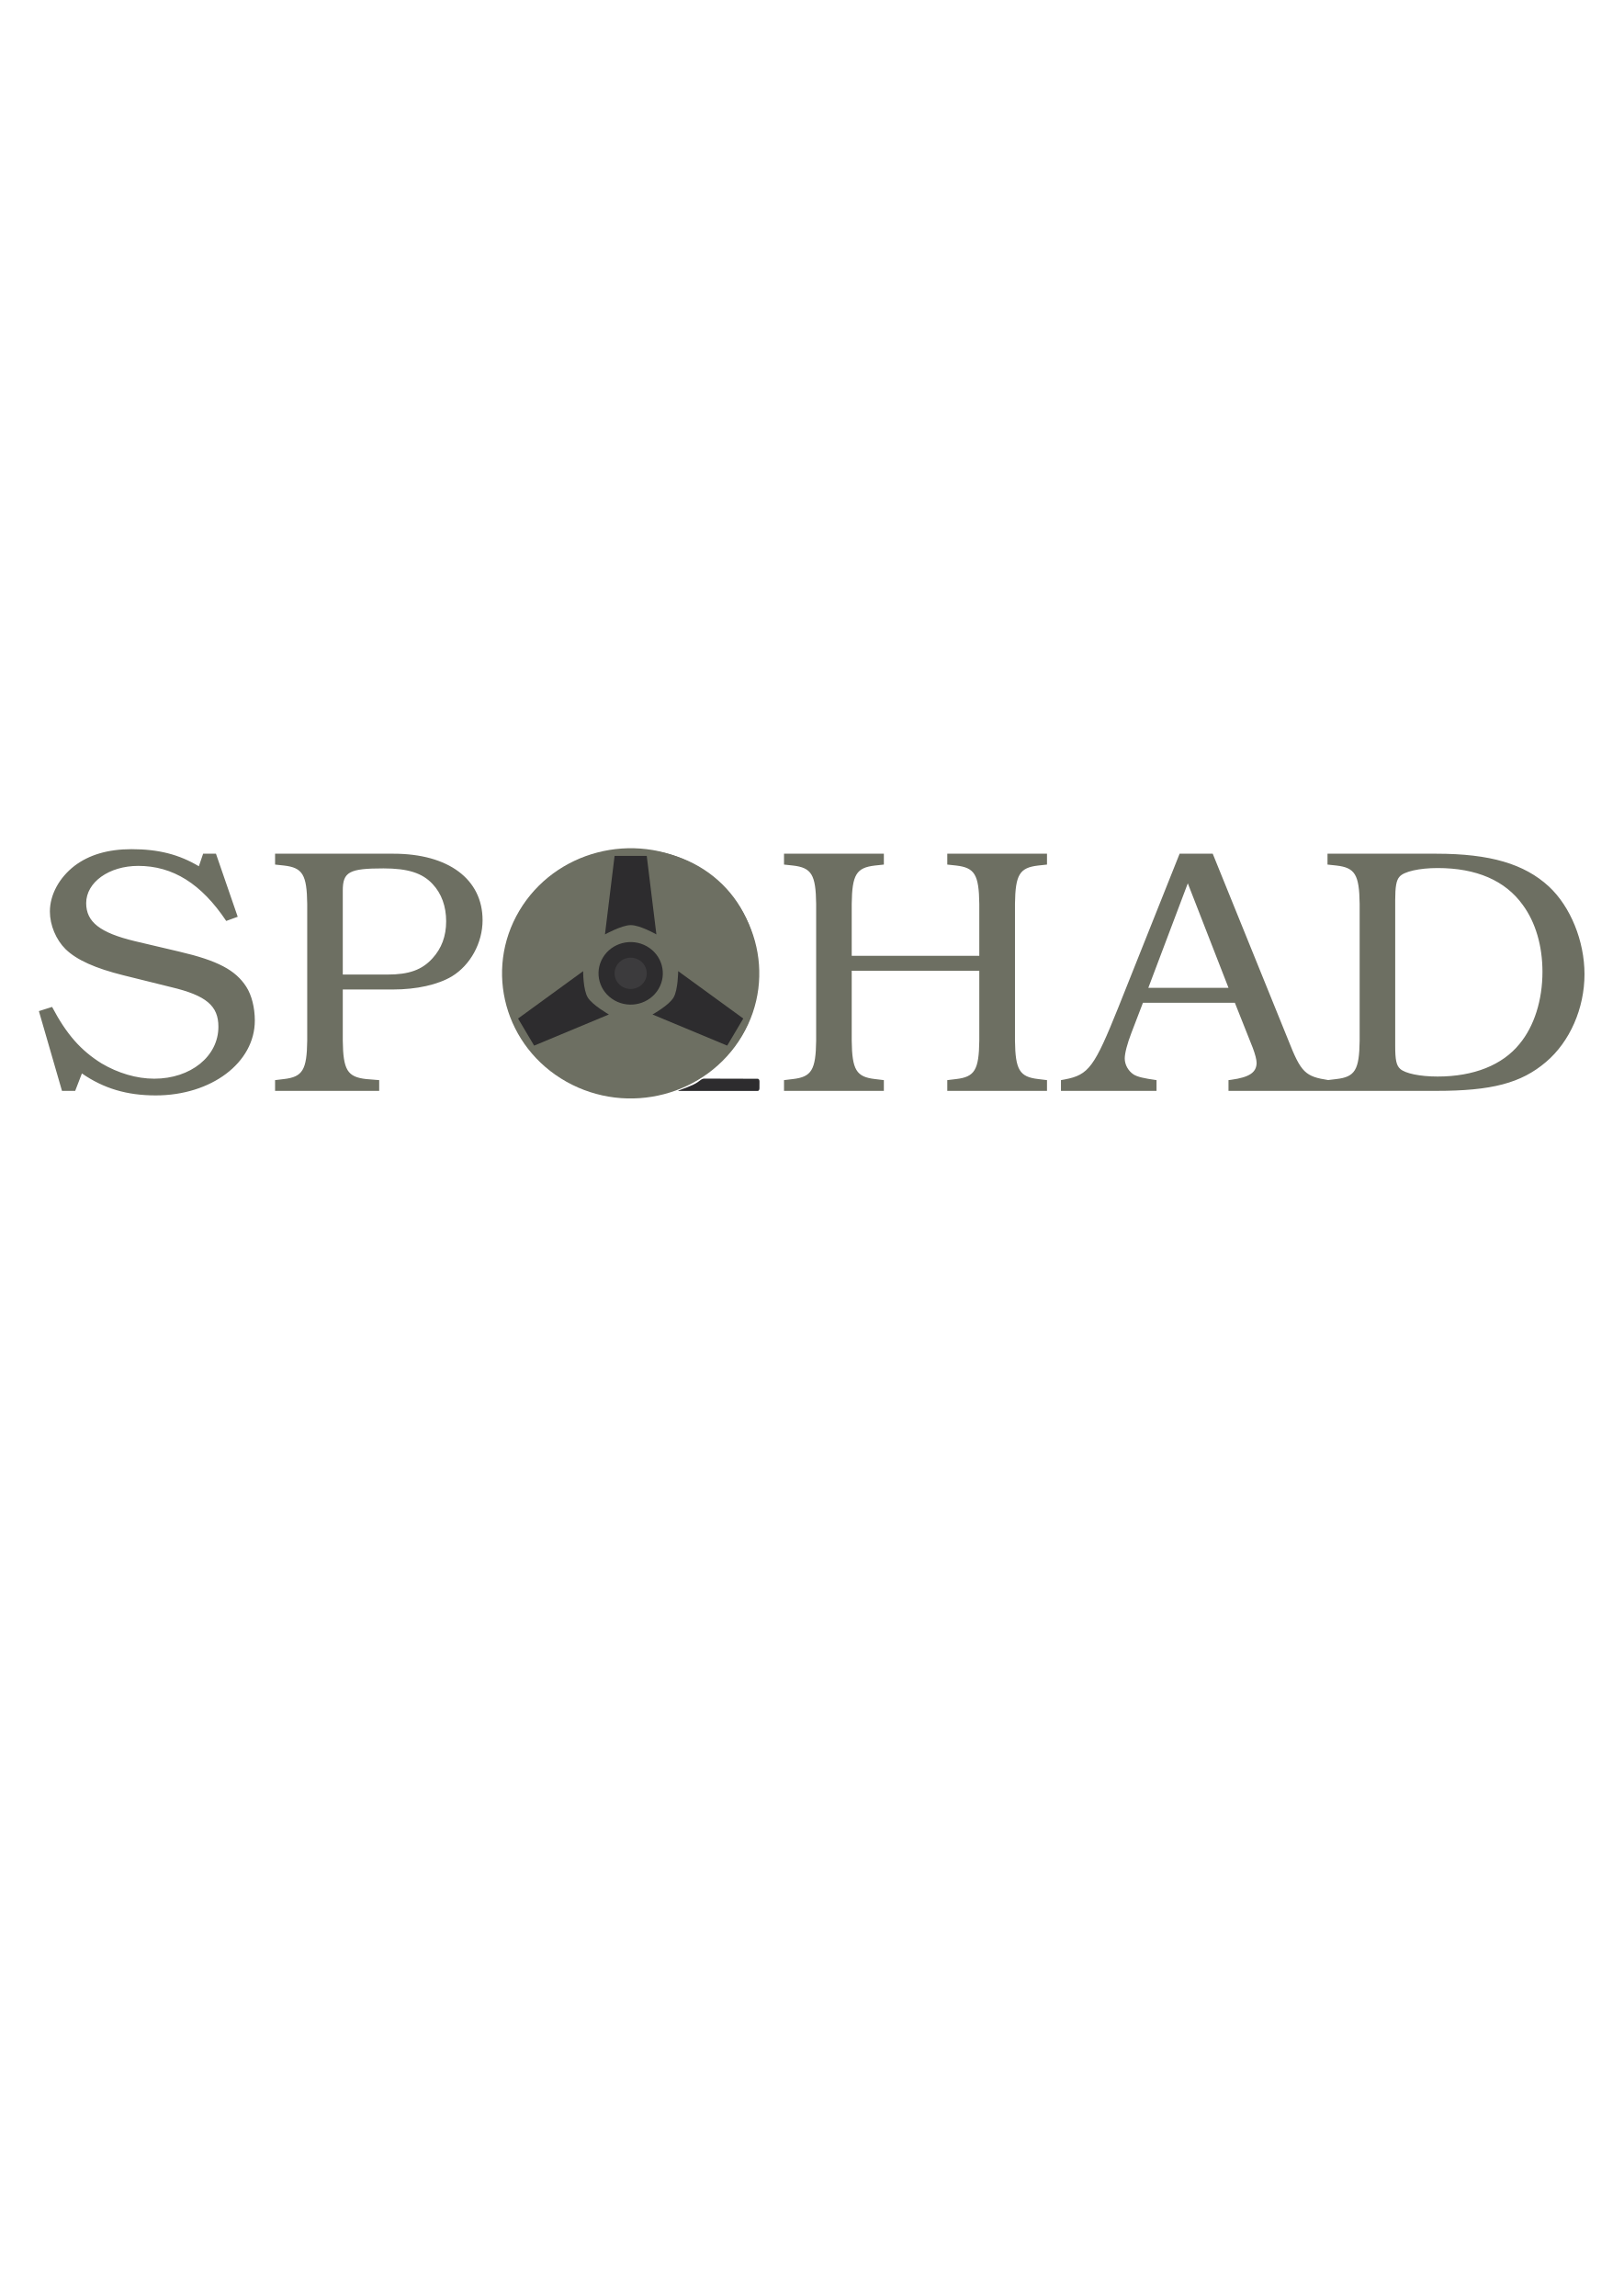
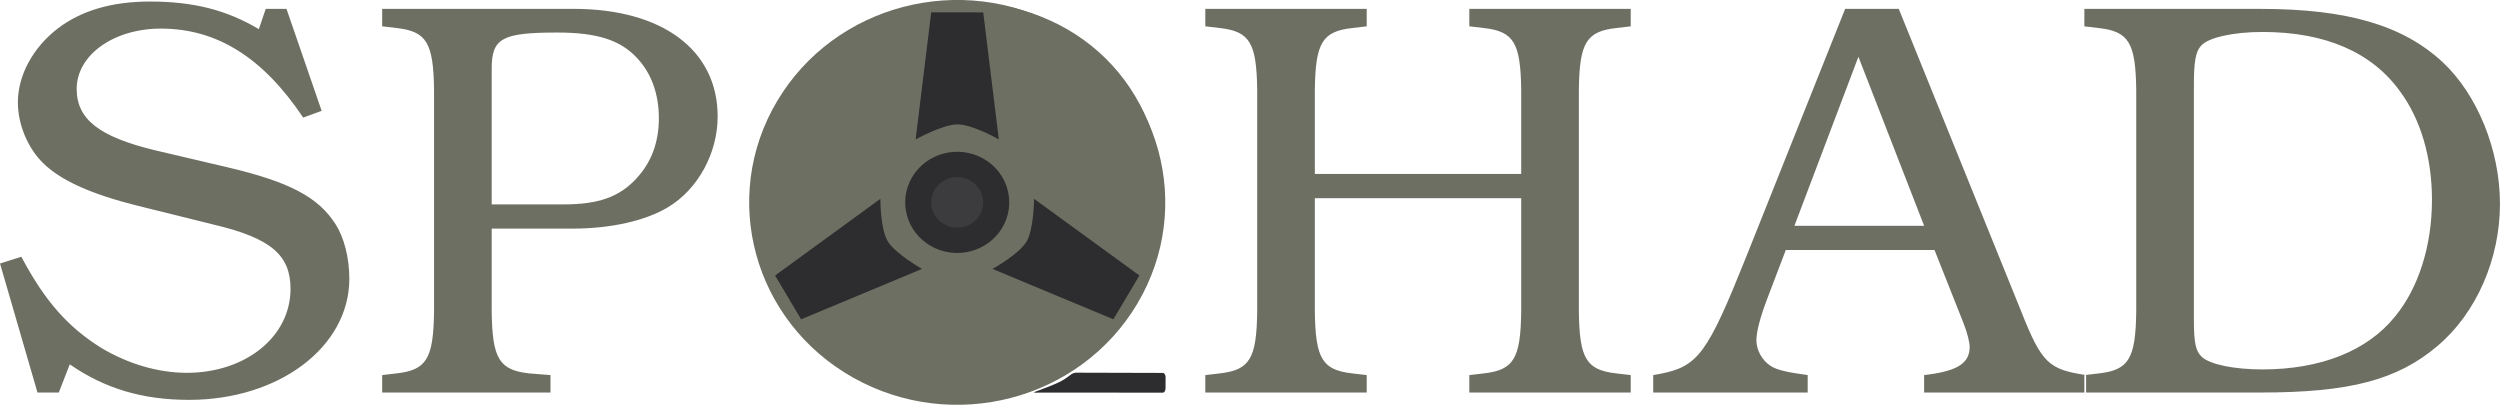
- <svg xmlns="http://www.w3.org/2000/svg" width="210mm" height="297mm" viewBox="0 0 210 297" version="1.1" id="svg1">
-   <defs id="defs1">
-     </defs>
-   <g id="layer1">
-     <text xml:space="preserve" style="font-style:normal;font-variant:normal;font-weight:normal;font-stretch:normal;font-size:45.569px;font-family:'URW Bookman';-inkscape-font-specification:'URW Bookman, Normal';font-variant-ligatures:normal;font-variant-caps:normal;font-variant-numeric:normal;font-variant-east-asian:normal;fill:#6d6f62;fill-opacity:1;fill-rule:evenodd;stroke-width:0;stroke-linejoin:bevel" x="3.691" y="142.737" id="text1" transform="scale(1.01151,0.9886212)">
-       <tspan id="tspan1" style="font-style:normal;font-variant:normal;font-weight:normal;font-stretch:normal;font-size:45.569px;font-family:'URW Bookman';-inkscape-font-specification:'URW Bookman, Normal';font-variant-ligatures:normal;font-variant-caps:normal;font-variant-numeric:normal;font-variant-east-asian:normal;fill:#6d6f62;fill-opacity:1;stroke-width:0" x="3.691" y="142.737">SPOHAD</tspan>
-     </text>
-     <ellipse style="fill:#6d6f62;fill-opacity:1;fill-rule:evenodd;stroke-width:0;stroke-linejoin:bevel" id="path1-1" cy="69.847" cx="134.438" transform="matrix(0.871866,0.4897444,-0.5103262,0.8599809,0,0)" rx="16.522" ry="16.297" />
-     <ellipse style="fill:#2d2c2e;fill-opacity:1;fill-rule:evenodd;stroke-width:0;stroke-linejoin:bevel" id="path2" cy="69.847" cx="134.438" transform="matrix(0.871866,0.4897444,-0.5103262,0.8599809,0,0)" rx="4.131" ry="4.074" />
+ <svg xmlns="http://www.w3.org/2000/svg" width="199.907mm" height="32.367mm" viewBox="0 0 199.907 32.367" version="1.1" id="svg1">
+   <defs id="defs1" />
+   <g id="layer1" transform="translate(-5.024378,-109.7238)">
+     <path d="m 27.615,111.704 h -1.64 l -0.547,1.64 c -2.552,-1.549 -5.149,-2.233 -8.613,-2.233 -3.008,0 -5.423,0.729 -7.291,2.187 -1.959,1.549 -3.144,3.782 -3.144,5.97 0,1.777 0.775,3.691 2.005,4.921 1.413,1.413 3.828,2.506 7.382,3.418 l 6.106,1.549 c 4.511,1.094 6.061,2.461 6.061,5.195 0,3.873 -3.554,6.79 -8.202,6.79 -2.278,0 -4.648,-0.729 -6.744,-2.005 -2.643,-1.686 -4.466,-3.782 -6.334,-7.382 l -1.686,0.547 2.962,10.435 h 1.686 l 0.866,-2.278 c 2.78,1.959 5.742,2.871 9.433,2.871 7.109,0 12.668,-4.283 12.668,-9.797 0,-1.686 -0.41,-3.327 -1.094,-4.42 -1.367,-2.187 -3.646,-3.418 -8.567,-4.602 l -5.696,-1.367 c -4.42,-1.094 -6.197,-2.506 -6.197,-4.967 0,-2.734 2.916,-4.876 6.653,-4.876 4.42,0 8.066,2.324 11.255,7.2 l 1.458,-0.547 z m 16.222,17.772 h 6.425 c 3.008,0 5.742,-0.638 7.519,-1.732 2.37,-1.458 3.919,-4.375 3.919,-7.337 0,-5.377 -4.375,-8.704 -11.392,-8.704 H 35.179 v 1.413 l 1.139,0.137 c 2.37,0.273 2.916,1.185 2.962,5.013 v 17.909 c -0.046,3.828 -0.592,4.739 -2.962,5.013 l -1.139,0.137 v 1.413 h 13.306 v -1.413 l -1.686,-0.137 c -2.37,-0.273 -2.916,-1.185 -2.962,-5.013 z m 0,-1.959 v -10.982 c 0,-2.461 0.82,-2.916 5.195,-2.916 3.099,0 4.967,0.592 6.288,2.051 1.139,1.23 1.732,2.916 1.732,4.876 0,1.959 -0.592,3.554 -1.732,4.83 -1.367,1.549 -3.053,2.142 -5.787,2.142 z m 36.956,-16.405 c -9.159,0 -16.405,7.063 -16.405,15.995 0,9.205 7.018,16.222 16.222,16.222 5.013,0 9.934,-2.278 12.942,-5.97 2.233,-2.734 3.372,-6.152 3.372,-10.025 0,-9.387 -6.79,-16.222 -16.131,-16.222 z m -0.091,2.187 c 6.653,0 10.845,5.514 10.845,14.309 0,8.248 -4.283,13.534 -10.891,13.534 -6.653,0 -10.891,-5.423 -10.891,-13.99 0,-8.385 4.329,-13.853 10.937,-13.853 z m 28.207,11.757 v -6.79 c 0.046,-3.828 0.592,-4.739 2.962,-5.013 l 1.139,-0.137 v -1.413 h -12.759 v 1.413 l 1.139,0.137 c 2.37,0.273 2.916,1.185 2.962,5.013 v 17.909 c -0.046,3.828 -0.592,4.739 -2.962,5.013 l -1.139,0.137 v 1.413 h 12.759 v -1.413 l -1.139,-0.137 c -2.37,-0.273 -2.916,-1.185 -2.962,-5.013 v -9.159 h 16.314 v 9.159 c -0.046,3.828 -0.592,4.739 -2.962,5.013 l -1.139,0.137 v 1.413 h 12.759 v -1.413 l -1.139,-0.137 c -2.37,-0.273 -2.916,-1.185 -2.962,-5.013 v -17.909 c 0.046,-3.828 0.592,-4.739 2.962,-5.013 l 1.139,-0.137 v -1.413 h -12.759 v 1.413 l 1.139,0.137 c 2.37,0.273 2.916,1.185 2.962,5.013 v 6.79 z m 46.161,-13.352 h -4.238 l -7.838,20.096 c -3.053,7.792 -3.782,8.84 -6.835,9.433 l -0.501,0.091 v 1.413 h 12.212 v -1.413 c -1.64,-0.228 -2.415,-0.41 -2.916,-0.729 -0.684,-0.456 -1.139,-1.276 -1.139,-2.096 0,-0.684 0.319,-1.914 0.866,-3.372 l 1.458,-3.919 h 11.757 l 2.278,5.878 c 0.319,0.82 0.501,1.595 0.501,1.959 0,1.276 -0.911,1.914 -3.235,2.233 l -0.365,0.046 v 1.413 h 12.805 v -1.413 c -2.962,-0.456 -3.509,-0.957 -5.149,-5.195 z m -8.248,17.544 5.058,-13.671 5.195,13.671 z m 22.921,13.488 h 13.898 c 7.063,0 10.845,-1.003 14.035,-3.782 3.053,-2.643 4.921,-7.018 4.921,-11.483 0,-4.329 -1.777,-8.84 -4.557,-11.483 -3.144,-2.962 -7.519,-4.283 -14.4,-4.283 h -13.898 v 1.413 l 1.139,0.137 c 2.37,0.273 2.916,1.185 2.962,5.013 v 17.909 c -0.046,3.828 -0.592,4.739 -2.962,5.013 l -1.139,0.137 z m 8.658,-24.972 c 0,-1.732 0.137,-2.597 0.547,-3.053 0.547,-0.684 2.552,-1.139 4.876,-1.139 4.967,0 8.658,1.64 10.891,4.83 1.64,2.278 2.506,5.377 2.506,8.749 0,3.691 -1.048,7.109 -2.916,9.433 -2.187,2.78 -5.878,4.283 -10.481,4.283 -2.278,0 -4.147,-0.41 -4.785,-1.003 -0.501,-0.456 -0.638,-1.185 -0.638,-3.008 z" id="text1" style="font-size:45.569px;font-family:'URW Bookman';-inkscape-font-specification:'URW Bookman, Normal';fill:#6d6f62;fill-rule:evenodd;stroke-width:0;stroke-linejoin:bevel" aria-label="SPOHAD" transform="scale(1.01151,0.9886212)" />
+     <path id="path1-1" style="fill:#6d6f62;fill-rule:evenodd;stroke-width:0;stroke-linejoin:bevel" transform="matrix(0.871866,0.4897444,-0.5103262,0.8599809,0,0)" d="M 150.96,69.847 A 16.522,16.297 0 0 1 134.438,86.145 16.522,16.297 0 0 1 117.915,69.847 16.522,16.297 0 0 1 134.438,53.55 16.522,16.297 0 0 1 150.96,69.847 Z" />
+     <path id="path2" style="fill:#2d2c2e;fill-rule:evenodd;stroke-width:0;stroke-linejoin:bevel" transform="matrix(0.871866,0.4897444,-0.5103262,0.8599809,0,0)" d="m 138.568,69.847 a 4.131,4.074 0 0 1 -4.131,4.074 4.131,4.074 0 0 1 -4.131,-4.074 4.131,4.074 0 0 1 4.131,-4.074 4.131,4.074 0 0 1 4.131,4.074 z" />
    <path style="fill:#2d2c2e;fill-opacity:1;fill-rule:evenodd;stroke-width:0;stroke-linejoin:bevel" d="m 94.052,135.256 -9.666,-4.029 c 0,0 2.145,-1.18 2.738,-2.21 0.573,-0.994 0.587,-3.395 0.587,-3.395 l 8.421,6.129 z" id="path13-4-93-8-4" />
    <path style="fill:#2d2c2e;fill-opacity:1;fill-rule:evenodd;stroke-width:0;stroke-linejoin:bevel" d="m 67.003,131.753 8.42,-6.13 c 0,0 -0.022,2.398 0.598,3.412 0.598,0.979 2.728,2.192 2.728,2.192 l -9.666,4.031 z" id="path13-4-93-8-7" />
    <path style="fill:#2d2c2e;fill-opacity:1;fill-rule:evenodd;stroke-width:0;stroke-linejoin:bevel" d="m 83.646,110.713 1.247,10.159 c 0,0 -2.123,-1.217 -3.336,-1.203 -1.171,0.014 -3.315,1.202 -3.315,1.202 l 1.245,-10.16 z" id="path13-4-93-8-2" />
-     <ellipse style="fill:#3c3b3d;fill-opacity:1;fill-rule:evenodd;stroke-width:0;stroke-linejoin:bevel" id="path67" cx="134.438" cy="69.847" transform="matrix(0.871866,0.4897444,-0.5103262,0.8599809,0,0)" rx="2.065" ry="2.037" />
-     <path style="fill:#2d2c2e;fill-opacity:1;fill-rule:evenodd;stroke-width:0;stroke-linejoin:bevel" d="m 149.991,144.067 0.011,26.439 a 0.62,0.62 134.795 0 1 -0.616,0.621 l -1.655,0.011 a 0.613,0.613 44.755 0 1 -0.618,-0.612 l -0.034,-19.032 c -6.2e-4,-0.341 0.129,-0.86 0.287,-1.162 0.933,-1.789 1.234,-2.669 2.501,-7.81 0.082,-0.331 0.143,-0.323 0.138,0.018 l -0.004,0.295 a 83.032,83.032 90.402 0 0 -0.009,1.233 z" id="path91" transform="matrix(0,0.5464248,0.3642769,0,35.88588,59.15729)" />
+     <path id="path67" style="fill:#3c3b3d;fill-rule:evenodd;stroke-width:0;stroke-linejoin:bevel" transform="matrix(0.871866,0.4897444,-0.5103262,0.8599809,0,0)" d="m 136.503,69.847 a 2.065,2.037 0 0 1 -2.065,2.037 2.065,2.037 0 0 1 -2.065,-2.037 2.065,2.037 0 0 1 2.065,-2.037 2.065,2.037 0 0 1 2.065,2.037 z" />
+     <path style="fill:#2d2c2e;fill-opacity:1;fill-rule:evenodd;stroke-width:0;stroke-linejoin:bevel" d="m 149.991,144.067 0.011,26.439 a 0.62,0.62 134.795 0 1 -0.616,0.621 l -1.655,0.011 a 0.614,0.614 44.755 0 1 -0.618,-0.612 l -0.035,-19.032 c -6.2e-4,-0.341 0.129,-0.86 0.287,-1.162 0.933,-1.789 1.234,-2.669 2.501,-7.81 0.082,-0.331 0.143,-0.323 0.138,0.018 l -0.004,0.295 a 83.103,83.103 90.401 0 0 -0.009,1.233 z" id="path91" transform="matrix(0,0.5464248,0.3642769,0,35.88588,59.15729)" />
  </g>
</svg>
